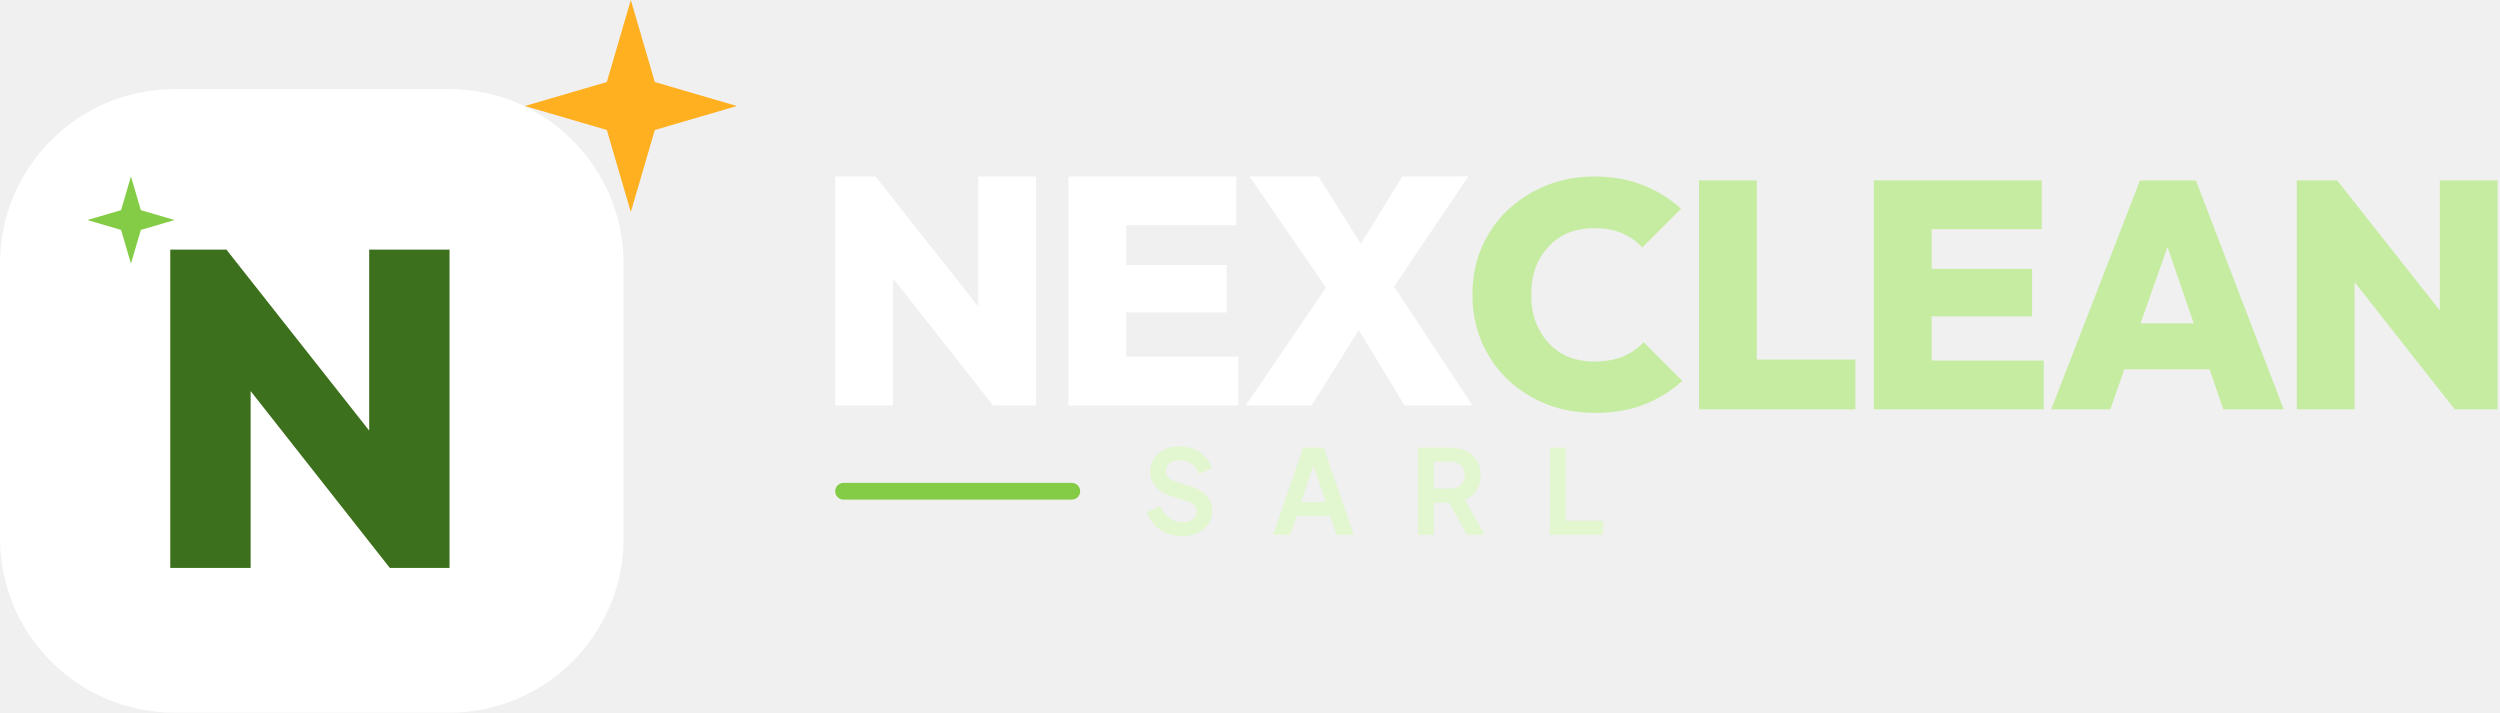
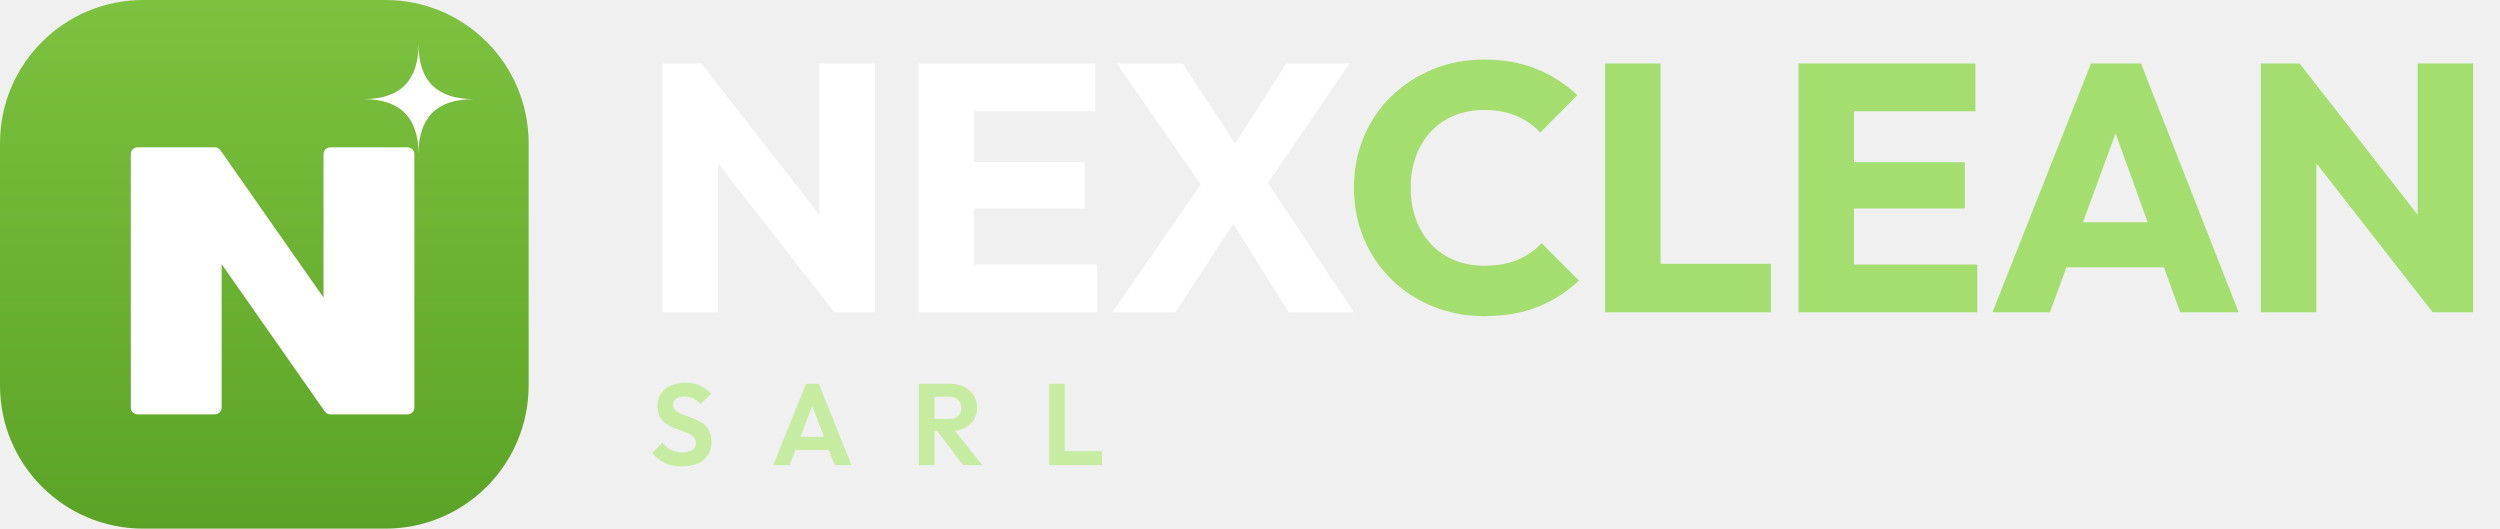
- <svg xmlns="http://www.w3.org/2000/svg" width="449" height="128" viewBox="0 0 449 128" fill="none">
-   <g id="mark">
-     <rect y="16" width="112" height="112" rx="31.36" fill="white" />
-     <path id="mark-n" d="M30.58 102V44.826H40.66L45.015 56.519V102H30.58ZM70.013 102L36.628 59.583L40.66 44.826L74.126 87.243L70.013 102ZM70.013 102L66.304 89.985V44.826H80.738V102H70.013Z" fill="#3D701C" />
-     <path id="spark-outer" d="M113.296 0L117.604 14.732L132.336 19.04L117.604 23.348L113.296 38.08L108.988 23.348L94.256 19.04L108.988 14.732L113.296 0Z" fill="#FFB020" />
-     <path id="spark-inner" d="M23.52 31.68L25.294 37.746L31.36 39.52L25.294 41.294L23.52 47.36L21.746 41.294L15.68 39.52L21.746 37.746L23.52 31.68Z" fill="#84CC45" />
-   </g>
-   <g id="word">
-     <g id="nex" fill="#FFFFFF">
-       <path d="M150 72.82V31.698H157.25L160.382 40.108V72.82H150ZM178.362 72.82L154.35 42.312L157.25 31.698L181.32 62.206L178.362 72.82ZM178.362 72.82L175.694 64.177V31.698H186.076V72.82H178.362Z" />
-       <path d="M191.887 72.82V31.698H202.269V72.82H191.887ZM200.123 72.82V64.061H222.395V72.82H200.123ZM200.123 56.115V47.59H220.307V56.115H200.123ZM200.123 40.456V31.698H222.047V40.456H200.123Z" />
-       <path d="M252.27 72.82L241.134 54.492H240.09L224.43 31.698H236.784L247.688 48.981H248.732L264.45 72.82H252.27ZM223.734 72.82L238.698 50.837L246.876 54.724L235.566 72.82H223.734ZM248.964 53.563L240.786 49.62L251.864 31.698H263.696L248.964 53.563Z" />
-     </g>
-     <g id="clean" fill="#C6ECA2">
-       <path d="M286.432 74.153C283.3 74.153 280.4 73.632 277.732 72.588C275.064 71.505 272.725 70.016 270.714 68.121C268.742 66.188 267.195 63.926 266.074 61.336C264.991 58.745 264.45 55.941 264.45 52.925C264.45 49.871 264.991 47.068 266.074 44.516C267.195 41.925 268.742 39.682 270.714 37.788C272.725 35.893 275.045 34.404 277.674 33.322C280.342 32.239 283.223 31.698 286.316 31.698C289.564 31.698 292.483 32.219 295.074 33.264C297.665 34.269 299.946 35.68 301.918 37.498L294.958 44.458C293.991 43.375 292.793 42.524 291.362 41.906C289.931 41.287 288.249 40.977 286.316 40.977C284.653 40.977 283.126 41.248 281.734 41.789C280.381 42.331 279.201 43.143 278.196 44.225C277.191 45.27 276.398 46.526 275.818 47.995C275.277 49.465 275.006 51.108 275.006 52.925C275.006 54.743 275.277 56.386 275.818 57.855C276.398 59.325 277.191 60.601 278.196 61.684C279.201 62.727 280.381 63.539 281.734 64.12C283.126 64.661 284.653 64.931 286.316 64.931C288.249 64.931 289.951 64.641 291.42 64.061C292.889 63.443 294.146 62.573 295.19 61.452L302.15 68.412C300.139 70.229 297.858 71.64 295.306 72.645C292.793 73.651 289.835 74.153 286.432 74.153Z" />
-       <path d="M305.138 73.516V32.394H315.52V73.516H305.138ZM313.374 73.516V64.584H333.21V73.516H313.374Z" />
-       <path d="M336.546 73.516V32.394H346.928V73.516H336.546ZM344.782 73.516V64.757H367.054V73.516H344.782ZM344.782 56.812V48.285H364.966V56.812H344.782ZM344.782 41.151V32.394H366.706V41.151H344.782Z" />
-       <path d="M368.394 73.516L384.344 32.394H394.378L410.154 73.516H399.308L387.418 38.947H391.188L379.008 73.516H368.394ZM378.08 66.323V58.087H400.758V66.323H378.08Z" />
-       <path d="M412.503 73.516V32.394H419.753L422.885 40.803V73.516H412.503ZM440.865 73.516L416.853 43.008L419.753 32.394L443.823 62.901L440.865 73.516ZM440.865 73.516L438.197 64.874V32.394H448.579V73.516H440.865Z" />
-     </g>
-     <rect id="rule" x="150" y="86.728" width="44" height="3" rx="1.5" fill="#84CC45" />
-     <g id="sarl" fill="#E2F6CF">
-       <path d="M212.279 96.302C211.285 96.302 210.361 96.121 209.507 95.757C208.667 95.392 207.939 94.888 207.323 94.245C206.721 93.587 206.28 92.823 206 91.956L208.373 90.927C208.751 91.823 209.297 92.529 210.011 93.047C210.725 93.552 211.53 93.803 212.426 93.803C212.93 93.803 213.364 93.727 213.728 93.573C214.106 93.404 214.393 93.18 214.589 92.9C214.799 92.621 214.904 92.284 214.904 91.892C214.904 91.43 214.764 91.052 214.484 90.758C214.218 90.451 213.812 90.213 213.266 90.044L210.263 89.079C209.045 88.701 208.128 88.133 207.512 87.377C206.896 86.621 206.588 85.733 206.588 84.71C206.588 83.814 206.805 83.023 207.239 82.338C207.687 81.651 208.303 81.12 209.087 80.742C209.885 80.35 210.795 80.153 211.817 80.153C212.755 80.153 213.616 80.322 214.4 80.657C215.184 80.98 215.856 81.434 216.416 82.022C216.99 82.597 217.417 83.275 217.697 84.059L215.345 85.109C215.037 84.326 214.575 83.724 213.959 83.303C213.343 82.87 212.629 82.653 211.817 82.653C211.341 82.653 210.921 82.737 210.557 82.904C210.193 83.058 209.906 83.282 209.696 83.576C209.5 83.856 209.402 84.192 209.402 84.585C209.402 85.019 209.542 85.403 209.822 85.74C210.102 86.061 210.529 86.314 211.103 86.496L213.98 87.398C215.226 87.805 216.157 88.365 216.773 89.079C217.403 89.793 217.718 90.674 217.718 91.725C217.718 92.621 217.487 93.412 217.025 94.097C216.563 94.784 215.926 95.323 215.114 95.715C214.302 96.106 213.357 96.302 212.279 96.302Z" />
-       <path d="M228.645 96.05L234.042 80.406H237.738L243.135 96.05H240.027L238.914 92.691H232.866L231.732 96.05H228.645ZM233.685 90.171H238.095L235.491 82.379H236.289L233.685 90.171Z" />
-       <path d="M254.676 96.05V80.406H260.493C261.557 80.406 262.495 80.602 263.307 80.993C264.133 81.371 264.777 81.931 265.239 82.674C265.701 83.401 265.932 84.29 265.932 85.341C265.932 86.418 265.673 87.335 265.155 88.091C264.651 88.847 263.965 89.407 263.097 89.772L266.688 96.05H263.454L259.611 89.183L261.459 90.275H257.532V96.05H254.676ZM257.532 87.755H260.535C261.053 87.755 261.501 87.657 261.879 87.462C262.257 87.251 262.551 86.965 262.761 86.6C262.971 86.237 263.076 85.817 263.076 85.341C263.076 84.85 262.971 84.43 262.761 84.081C262.551 83.716 262.257 83.436 261.879 83.24C261.501 83.031 261.053 82.925 260.535 82.925H257.532V87.755Z" />
-       <path d="M278.36 96.05V80.406H281.216V93.531H287.915V96.05H278.36Z" />
-     </g>
-   </g>
+ <svg xmlns="http://www.w3.org/2000/svg" width="454" height="96" viewBox="0 0 454 96" fill="none" role="img" aria-label="NEXCLEAN SARL">
  <defs>
-     <linearGradient id="nc_grad" x1="16" y1="32" x2="96" y2="112" gradientUnits="userSpaceOnUse">
-       <stop stop-color="#A3DE6E" />
-       <stop offset="1" stop-color="#C6ECA2" />
+     <linearGradient id="nc" x1="48" y1="0" x2="48" y2="96" gradientUnits="userSpaceOnUse">
+       <stop stop-color="#7CC23F" />
+       <stop offset="1" stop-color="#5BA326" />
    </linearGradient>
  </defs>
+   <path d="M26 0H70C84.36 0 96 11.64 96 26V70C96 84.36 84.36 96 70 96H26C11.64 96 0 84.36 0 70V26C0 11.64 11.64 0 26 0Z" fill="url(#nc)" />
+   <path d="M25 74V28H39L60 58V28H74V74H60L39 44V74Z" fill="#fff" stroke="#fff" stroke-width="2.5" stroke-linejoin="round" />
+   <path d="M76 8Q76 18 86 18Q76 18 76 28Q76 18 66 18Q76 18 76 8Z" fill="#fff" />
+   <g transform="translate(116 56.71)">
+     <path d="M4.32 0V-45.18H11.36L14.4 -36.16V0ZM35.52 0 8.9 -34.11 11.36 -45.18 37.98 -11.07ZM35.52 0 32.8 -8.99V-45.18H42.88V0Z M50.77 0V-45.18H60.85V0ZM58.49 0V-8.67H83.25V0ZM58.49 -18.85V-27.26H80.98V-18.85ZM58.49 -36.51V-45.18H82.9V-36.51Z M118.04 0 105.43 -20.13H104.21L86.81 -45.18H98.77L111.22 -26.21H112.44L129.85 0ZM86.01 0 102.71 -24.16 110.42 -19.84 97.46 0ZM112.79 -21.31 105.08 -25.63 117.59 -45.18H129.05Z" fill="#FFFFFF" />
+     <path d="M153.59 0.7Q148.53 0.7 144.21 -1.06Q139.89 -2.82 136.66 -6Q133.43 -9.18 131.65 -13.44Q129.88 -17.7 129.88 -22.62Q129.88 -27.58 131.65 -31.82Q133.43 -36.06 136.64 -39.2Q139.86 -42.34 144.16 -44.11Q148.47 -45.89 153.52 -45.89Q158.9 -45.89 163.09 -44.16Q167.28 -42.43 170.45 -39.42L163.7 -32.64Q161.94 -34.56 159.41 -35.65Q156.88 -36.74 153.52 -36.74Q150.58 -36.74 148.13 -35.74Q145.68 -34.75 143.91 -32.88Q142.13 -31.01 141.16 -28.4Q140.18 -25.79 140.18 -22.62Q140.18 -19.42 141.16 -16.82Q142.13 -14.21 143.91 -12.34Q145.68 -10.46 148.13 -9.46Q150.58 -8.45 153.52 -8.45Q157.01 -8.45 159.57 -9.52Q162.13 -10.59 163.96 -12.54L170.74 -5.76Q167.51 -2.72 163.32 -1.01Q159.12 0.7 153.59 0.7Z M175.48 0V-45.18H185.56V0ZM183.22 0V-8.8H205.59V0Z M210.6 0V-45.18H220.68V0ZM218.31 0V-8.67H243.08V0ZM218.31 -18.85V-27.26H240.81V-18.85ZM218.31 -36.51V-45.18H242.73V-36.51Z M245.84 0 263.72 -45.18H272.81L290.54 0H279.92L266.38 -37.5H270.03L256.27 0ZM256.01 -8.16V-16.35H280.62V-8.16Z M294.57 0V-45.18H301.61L304.65 -36.16V0ZM325.77 0 299.15 -34.11 301.61 -45.18 328.23 -11.07ZM325.77 0 323.05 -8.99V-45.18H333.13V0Z" fill="#A3DE6E" />
+   </g>
+   <g transform="translate(118 84.47)">
+     <path d="M5.79 0.22Q4 0.22 2.73 -0.39Q1.46 -1 0.44 -2.22L2.33 -4.11Q2.99 -3.25 3.84 -2.78Q4.7 -2.3 5.93 -2.3Q7.06 -2.3 7.71 -2.75Q8.37 -3.19 8.37 -3.97Q8.37 -4.64 7.99 -5.06Q7.61 -5.48 6.99 -5.77Q6.37 -6.06 5.63 -6.3Q4.88 -6.55 4.14 -6.86Q3.4 -7.18 2.78 -7.66Q2.16 -8.13 1.78 -8.88Q1.4 -9.62 1.4 -10.75Q1.4 -12.09 2.06 -13.03Q2.71 -13.98 3.84 -14.48Q4.98 -14.98 6.41 -14.98Q7.92 -14.98 9.13 -14.42Q10.35 -13.87 11.12 -12.96L9.23 -11.07Q8.59 -11.78 7.9 -12.12Q7.22 -12.46 6.35 -12.46Q5.37 -12.46 4.81 -12.08Q4.25 -11.69 4.25 -10.99Q4.25 -10.37 4.63 -10Q5 -9.62 5.62 -9.35Q6.24 -9.08 6.99 -8.83Q7.73 -8.57 8.48 -8.25Q9.22 -7.93 9.84 -7.42Q10.46 -6.92 10.84 -6.14Q11.21 -5.36 11.21 -4.19Q11.21 -2.14 9.76 -0.96Q8.31 0.22 5.79 0.22Z M22.41 0 28.37 -14.76H30.7L36.61 0H33.57L28.99 -12.11H30.03L25.4 0ZM25.57 -2.76V-5.15H33.5V-2.76Z M50.95 -6.17V-8.39H54.37Q55.42 -8.39 56 -8.93Q56.57 -9.47 56.57 -10.41Q56.57 -11.28 56 -11.85Q55.43 -12.43 54.38 -12.43H50.95V-14.76H54.63Q56.06 -14.76 57.14 -14.2Q58.22 -13.64 58.82 -12.68Q59.42 -11.71 59.42 -10.46Q59.42 -9.16 58.82 -8.2Q58.22 -7.24 57.12 -6.7Q56.03 -6.17 54.58 -6.17ZM48.85 0V-14.76H51.71V0ZM56.91 0 52.04 -6.38 54.67 -7.2 60.39 0Z M72.51 0V-14.76H75.37V0ZM74.61 0V-2.55H82.12V0Z" fill="#C6ECA2" />
+   </g>
</svg>
